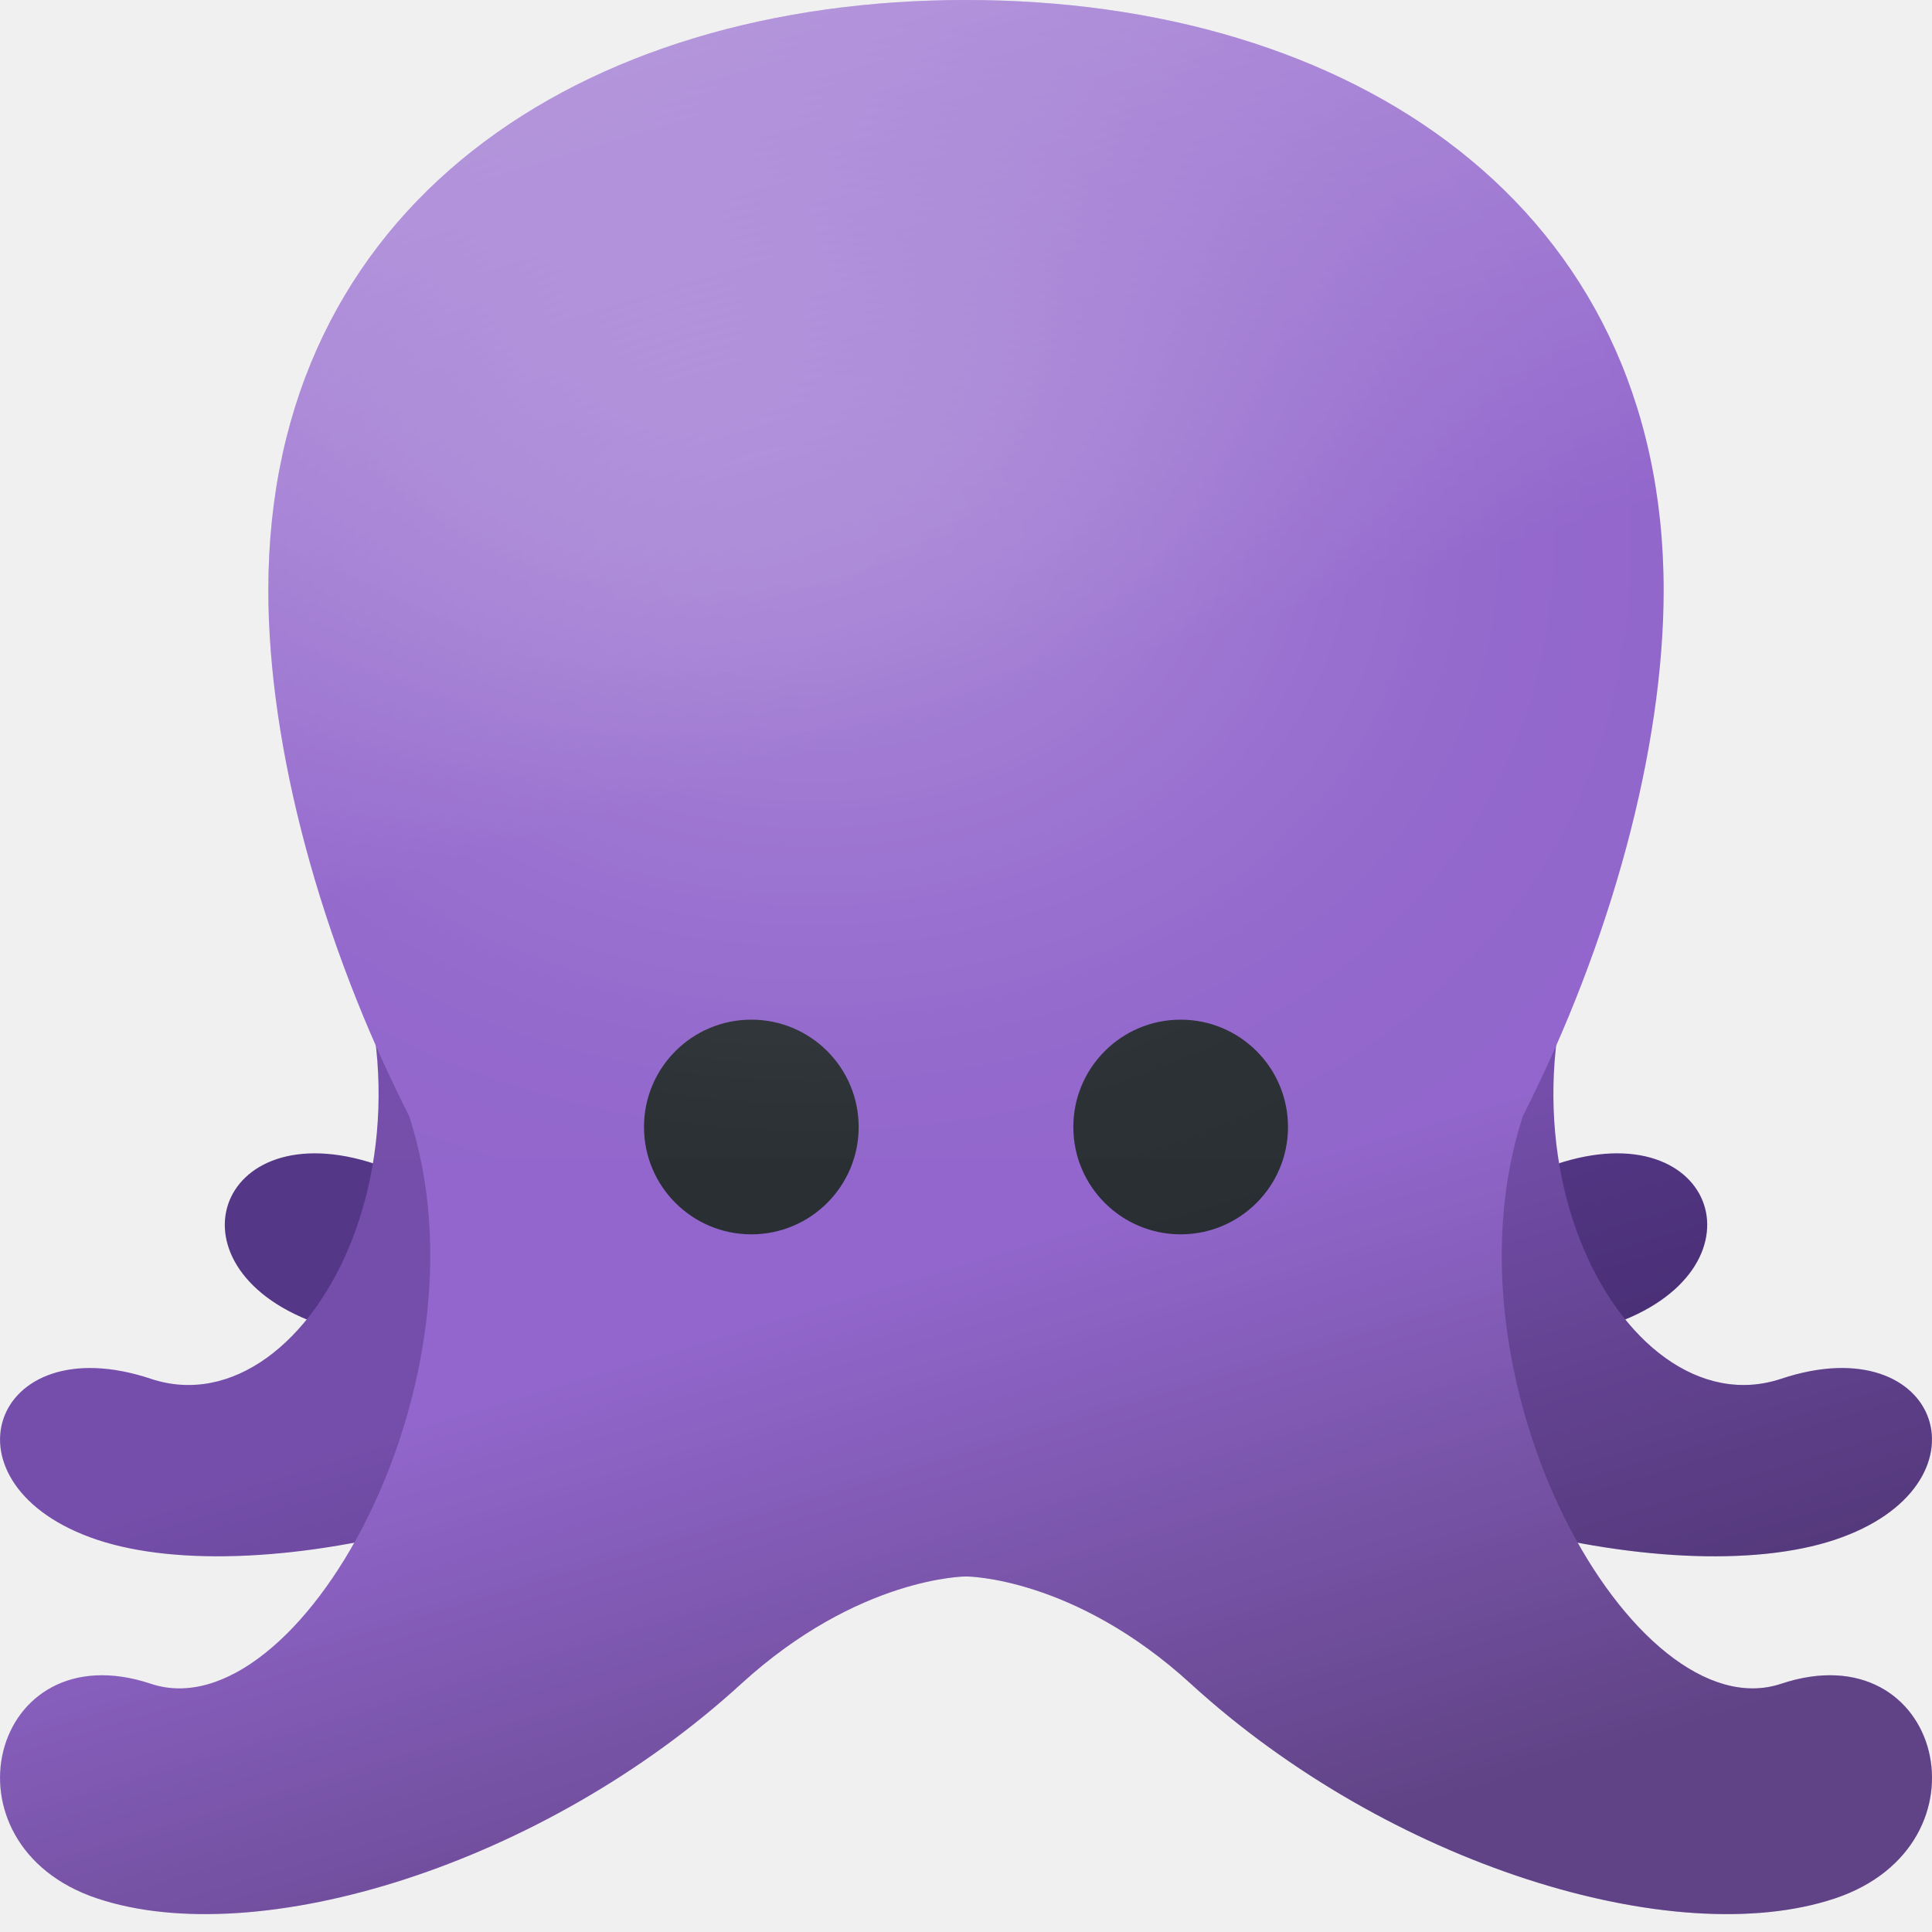
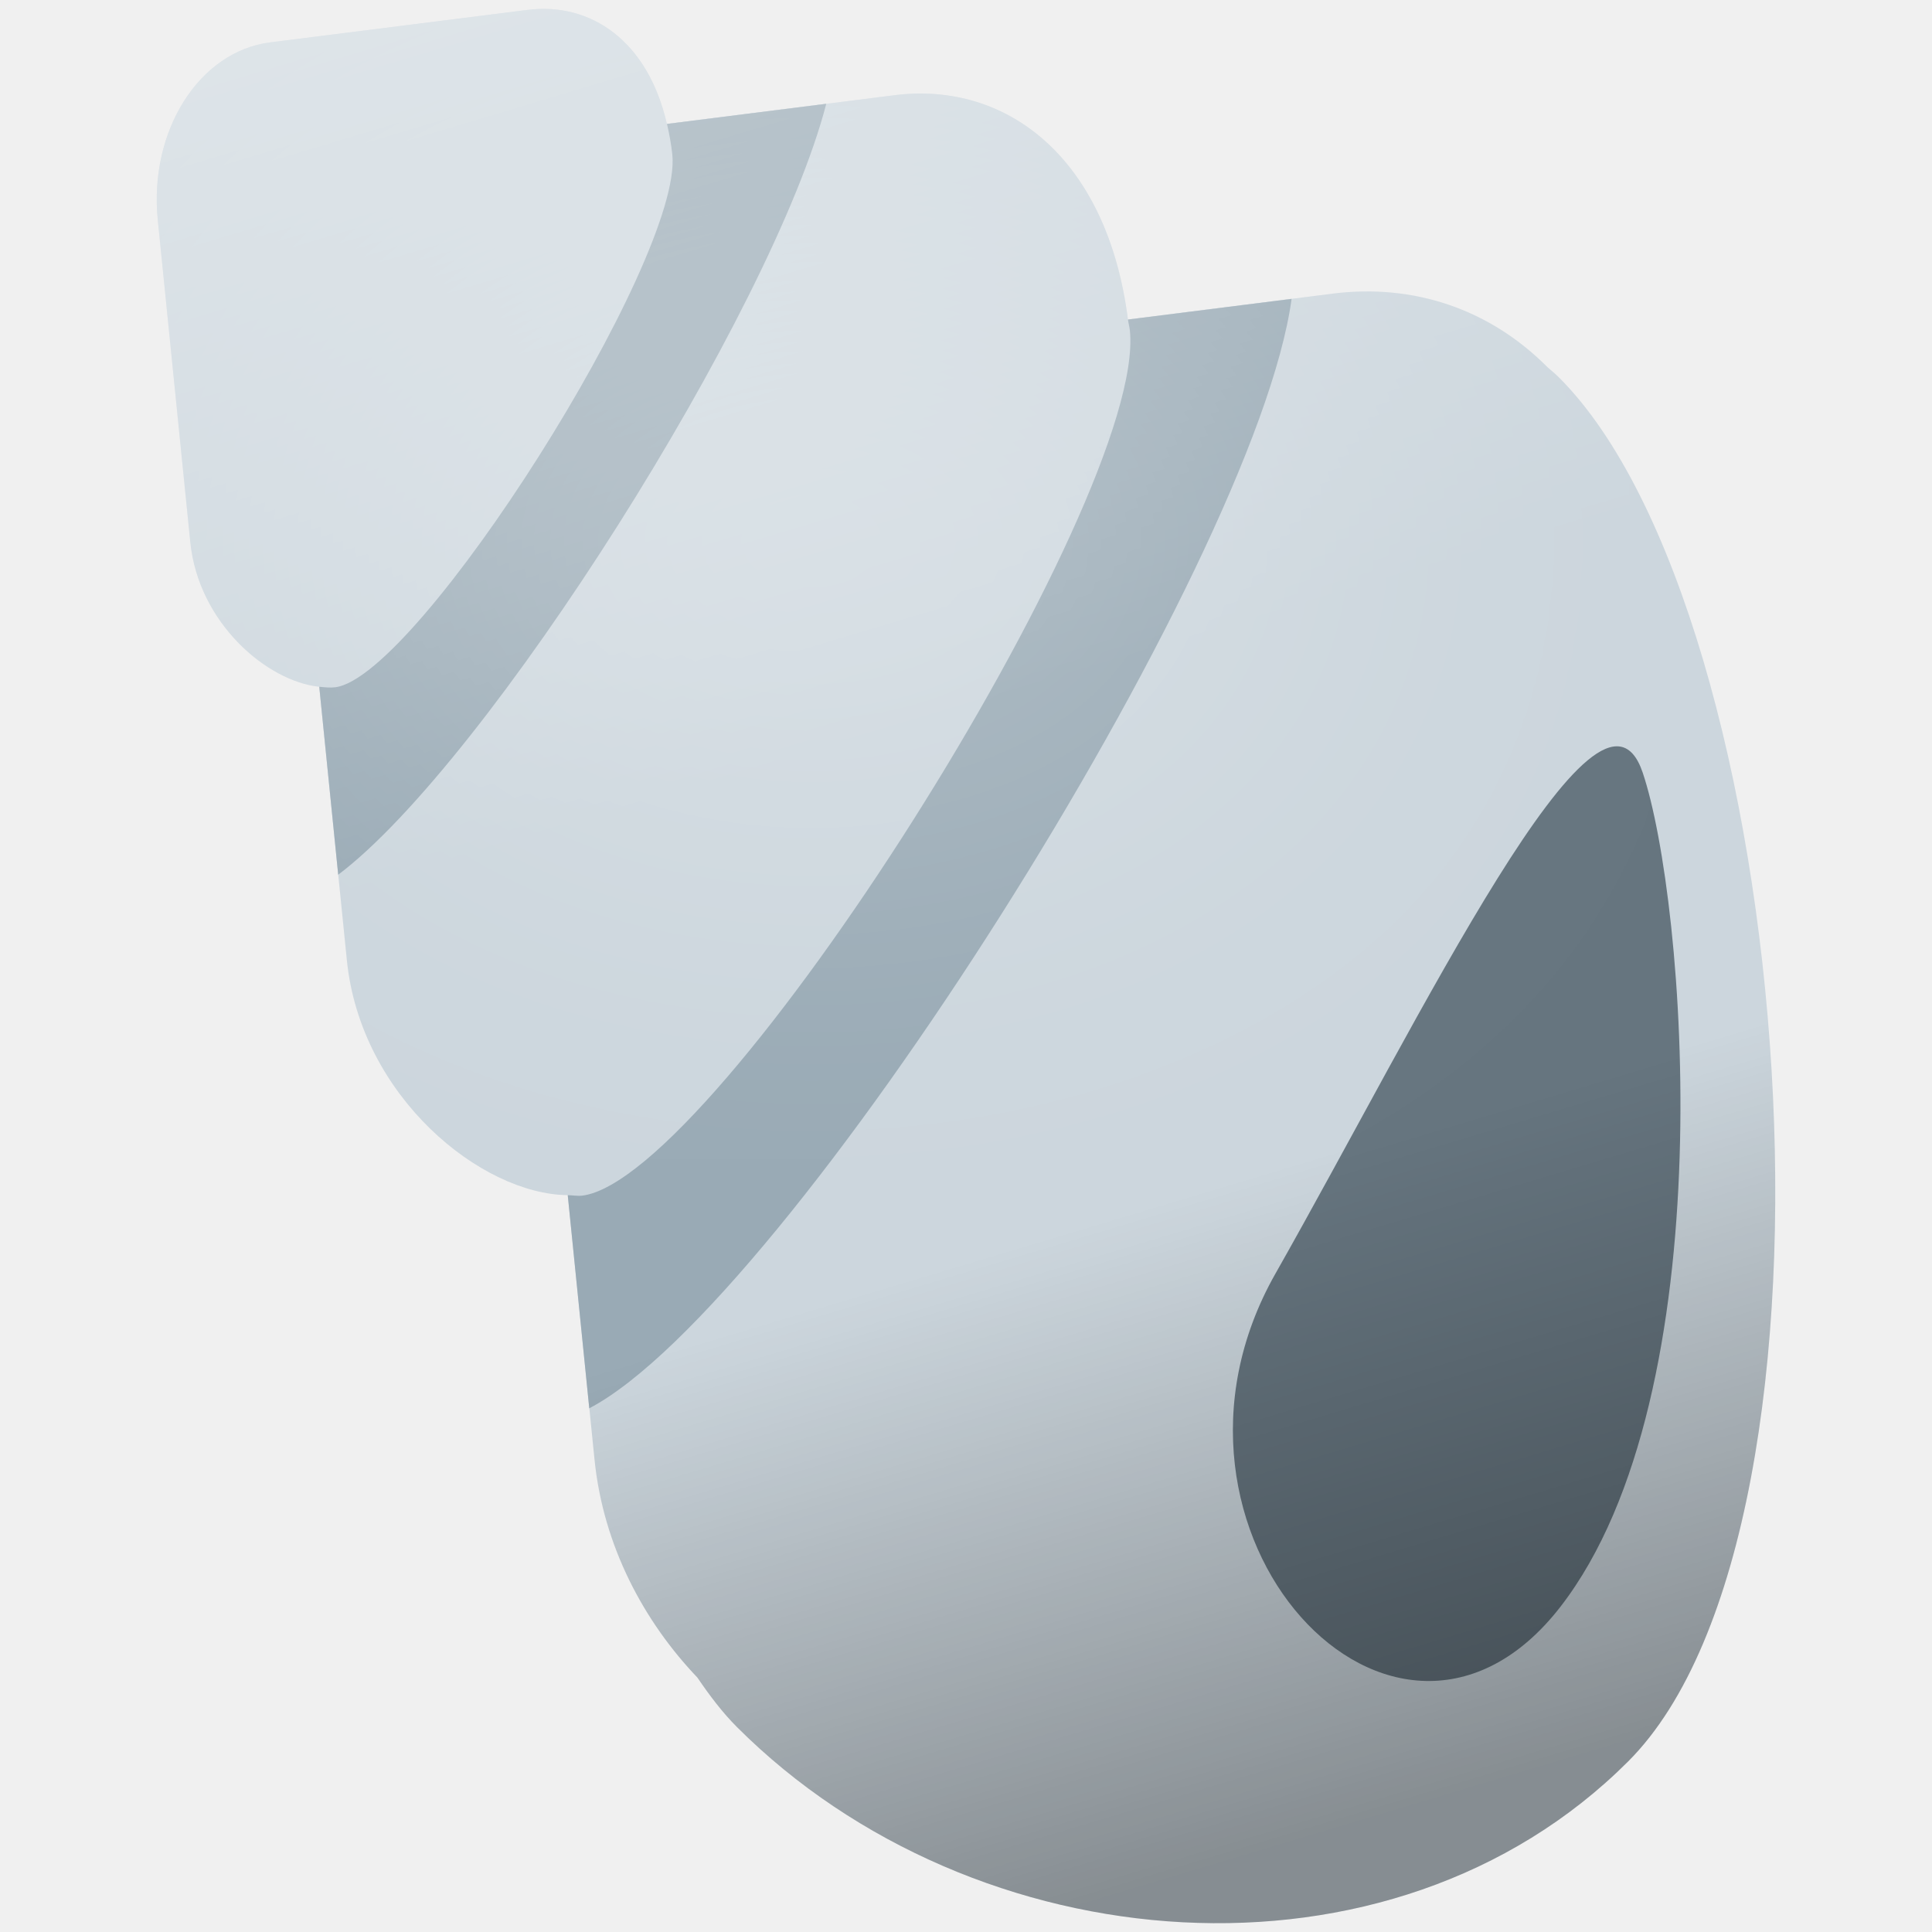
<svg xmlns="http://www.w3.org/2000/svg" viewBox="0 0 36 36" width="432" height="432">
  <defs>
    <g id="sa-art">
-       <path fill="#553788" d="M10 12c3 5 0 10.692-3 9.692s-4 2-1 3 9.465-.465 13-4c1-1 2-1 2-1L10 12z" />
-       <path fill="#553788" d="M26 12c-3 5 0 10.692 3 9.692s4 2 1 3-9.465-.465-13-4c-1-1-2-1-2-1L26 12z" />
-       <path fill="#744EAA" d="M30.188 16c-3 5 0 10.692 3 9.692s4 2 1 3-9.465-.465-13-4c-1-1-2-1-2-1l11-7.692zM5.812 16c3 5 0 10.692-3 9.692s-4 2-1 3 9.465-.465 13-4c1-1 2-1 2-1L5.812 16z" />
-       <path fill="#9266CC" d="M33.188 31.375c-2.729.91-6.425-5.626-4.812-10.578C30.022 17.554 31 13.94 31 11c0-7.18-5.82-11-13-11S5 3.82 5 11c0 2.94.978 6.554 2.624 9.797 1.613 4.952-2.083 11.488-4.812 10.578-3-1-4 3-1 4s8.31-.627 12-4c2.189-2 4.189-2 4.189-2s2 0 4.188 2c3.69 3.373 9 5 12 4s1.999-5-1.001-4z" />
-       <circle cx="14" cy="21" r="2" fill="#292F33" />
-       <circle cx="22" cy="21" r="2" fill="#292F33" />
+       <path fill="#CCD6DD" d="M29.049 7.033c-.07-.07-.141-.126-.211-.188-1.08-1.087-2.497-1.564-4.008-1.373l-3.812.483c-.382-3.003-2.25-4.446-4.351-4.181l-4.24.536C12.075.767 11.011.034 9.827.185L5.033.79C3.71.958 2.773 2.438 2.94 4.097l.606 6.007c.152 1.501 1.425 2.591 2.403 2.693l.514 5.093c.258 2.553 2.509 4.365 4.117 4.38l.498 4.926c.164 1.622.928 3.027 1.917 4.063.23.339.471.656.737.922 4.423 4.423 12.183 5.064 16.607.64 4.42-4.422 3.133-21.365-1.29-25.788z" />
+       <path fill="#66757F" d="M30.609 14.396c.801 2.371 1.545 11.57-1.532 15.543-3.079 3.972-8.043-1.389-5.312-6.205 2.73-4.814 6.036-11.733 6.844-9.338z" />
+       <path fill="#99AAB5" d="M21.018 5.954c.009.072.028.133.036.206.318 3.154-7.686 15.799-10.204 16.119-.085.011-.181-.008-.271-.008l.401 3.971c3.694-1.936 12.412-15.71 13.087-20.673l-3.049.385zm-8.59-3.645c.042.182.079.369.1.574.197 1.942-4.732 9.725-6.28 9.923-.094.012-.196.001-.299-.009l.353 3.502c2.78-2.096 8.093-10.489 9.094-14.365l-2.968.375z" />
    </g>
    <filter id="sa-alpha">
      <feColorMatrix type="matrix" values="0 0 0 0 1  0 0 0 0 1  0 0 0 0 1  0 0 0 1 0" />
    </filter>
    <filter id="sa-soft" x="-50%" y="-50%" width="200%" height="200%">
      <feGaussianBlur stdDeviation="4.32" />
    </filter>
    <mask id="sa-mask">
      <g filter="url(#sa-alpha)">
        <use href="#sa-art" />
      </g>
    </mask>
    <linearGradient id="sa-vol" x1="0.2" y1="0" x2="0.5" y2="1">
      <stop offset="0" stop-color="#ffffff" stop-opacity="0.34" />
      <stop offset="0.42" stop-color="#ffffff" stop-opacity="0" />
      <stop offset="0.68" stop-color="#000000" stop-opacity="0" />
      <stop offset="1" stop-color="#000000" stop-opacity="0.34" />
    </linearGradient>
  </defs>
  <use href="#sa-art" />
  <g mask="url(#sa-mask)">
    <rect x="0" y="0" width="36" height="36" fill="url(#sa-vol)" />
    <ellipse cx="15.12" cy="10.08" rx="9.36" ry="5.76" fill="#ffffff" opacity="0.22" filter="url(#sa-soft)" />
  </g>
</svg>
